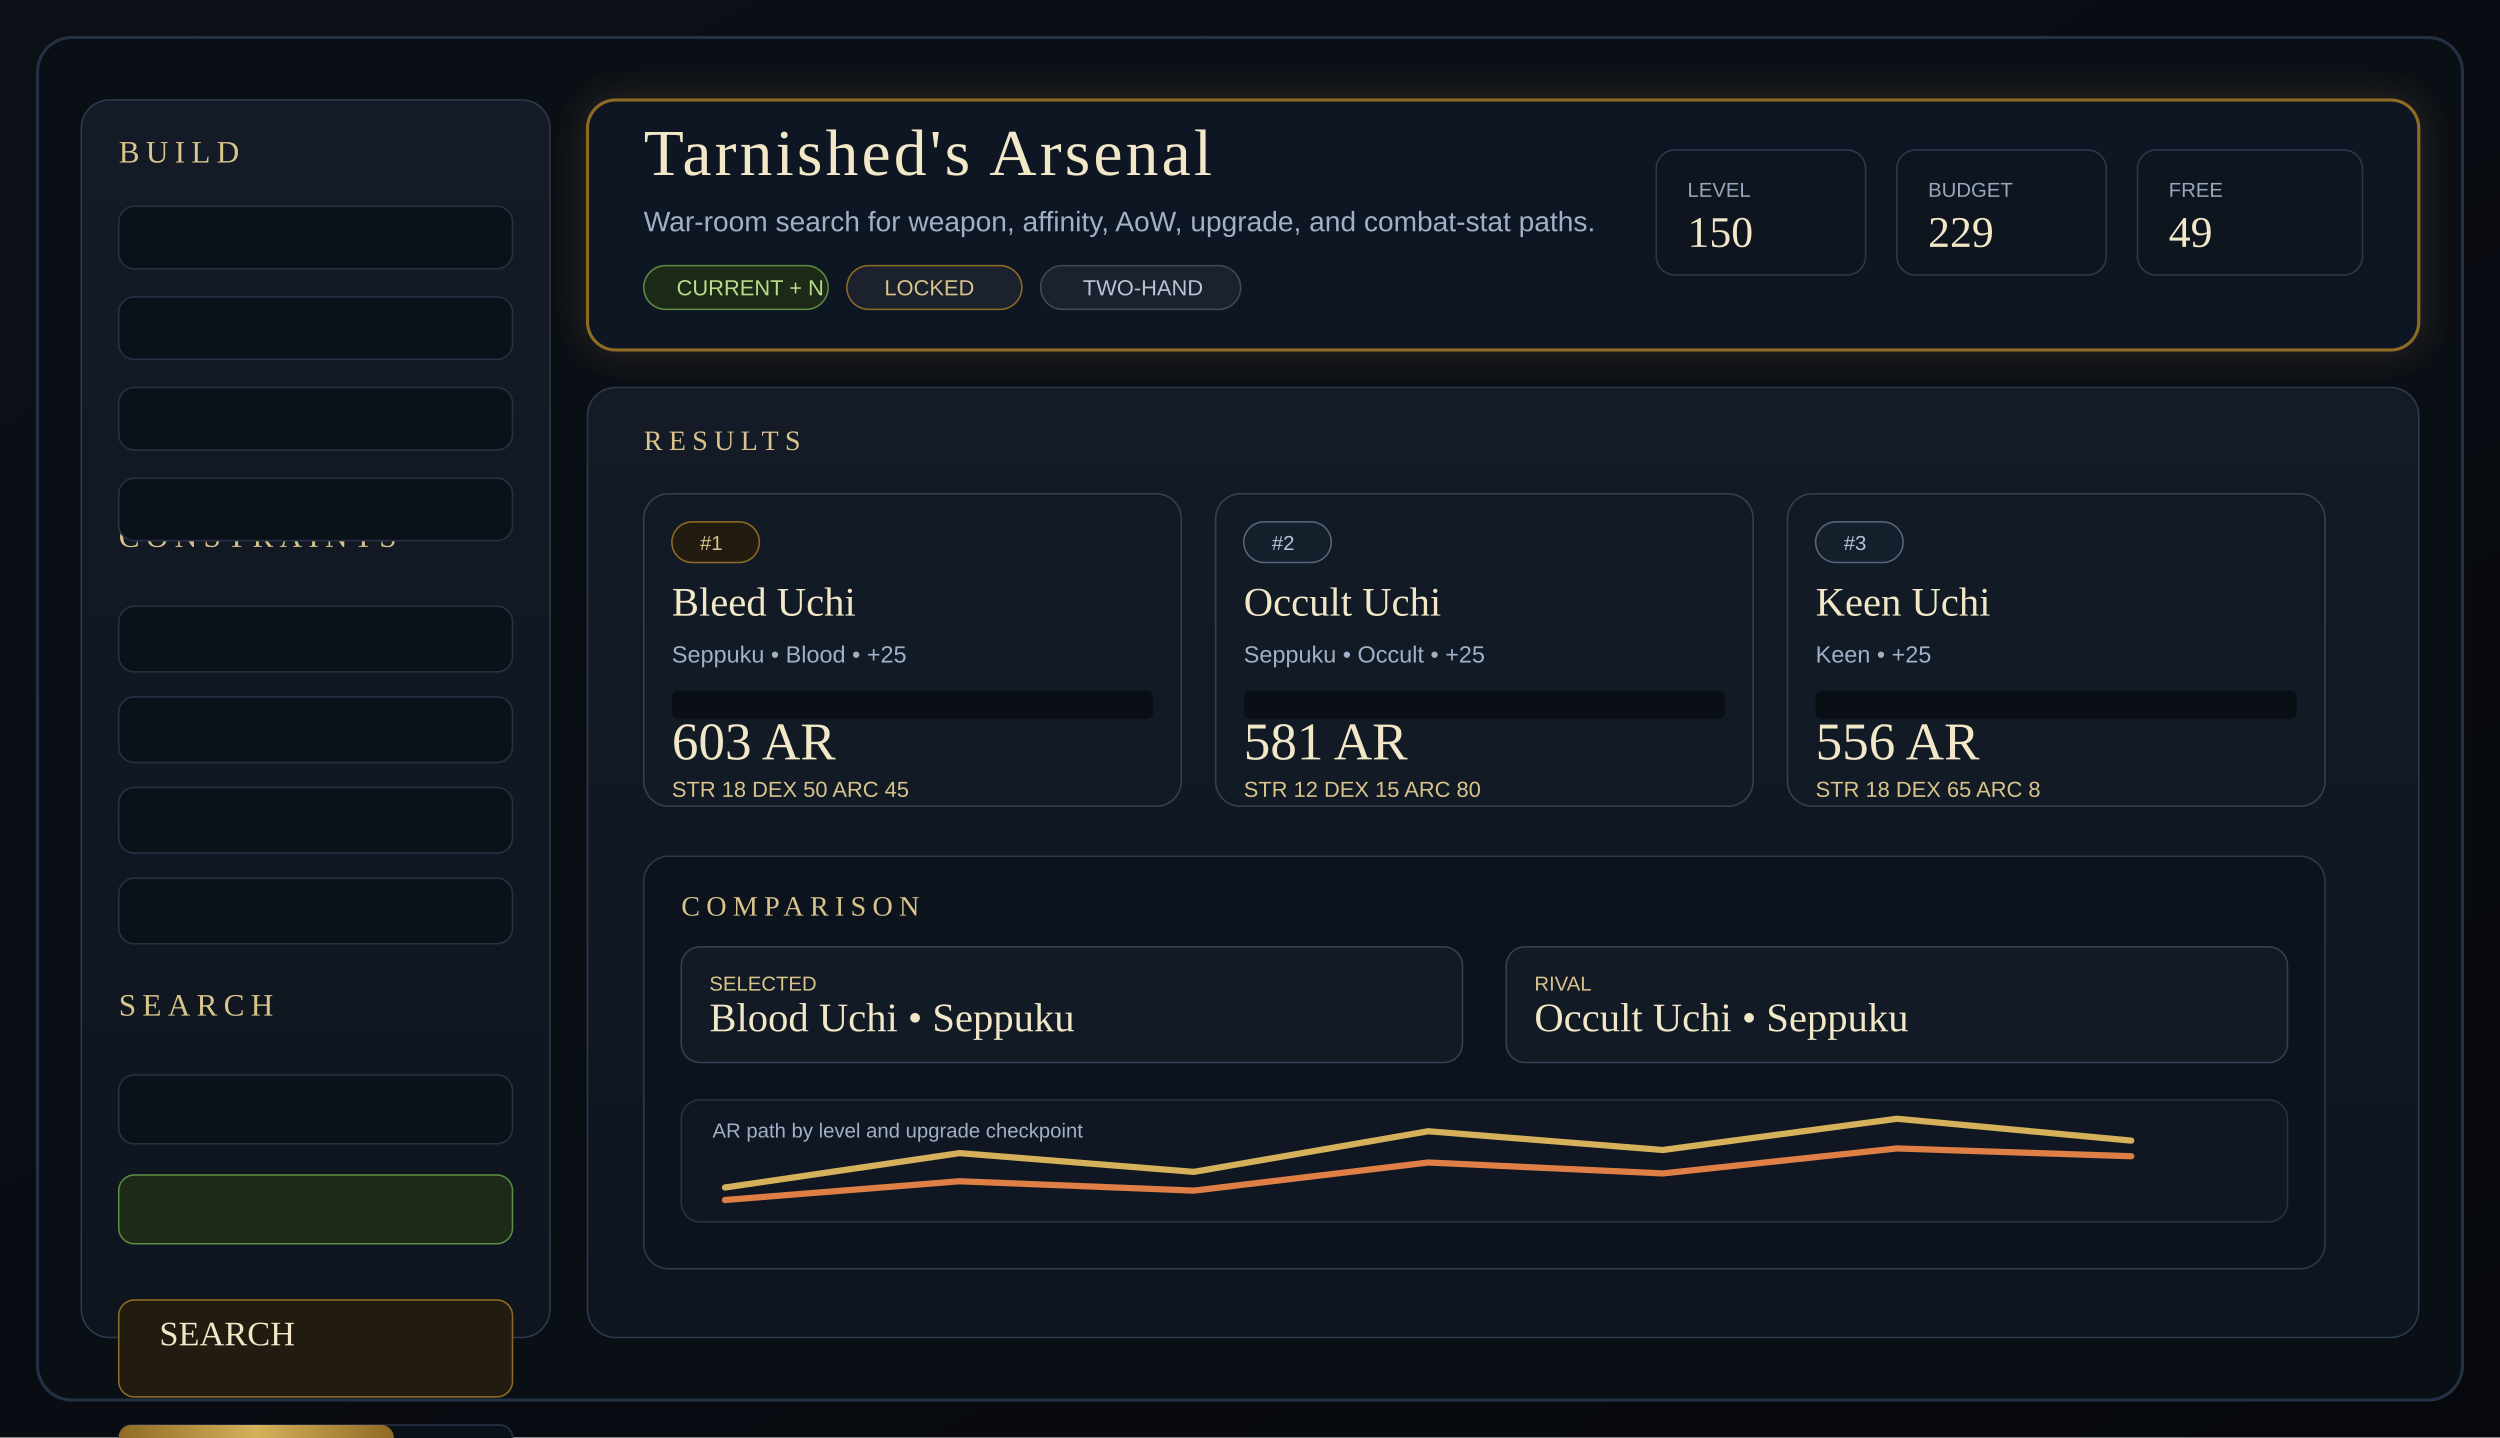
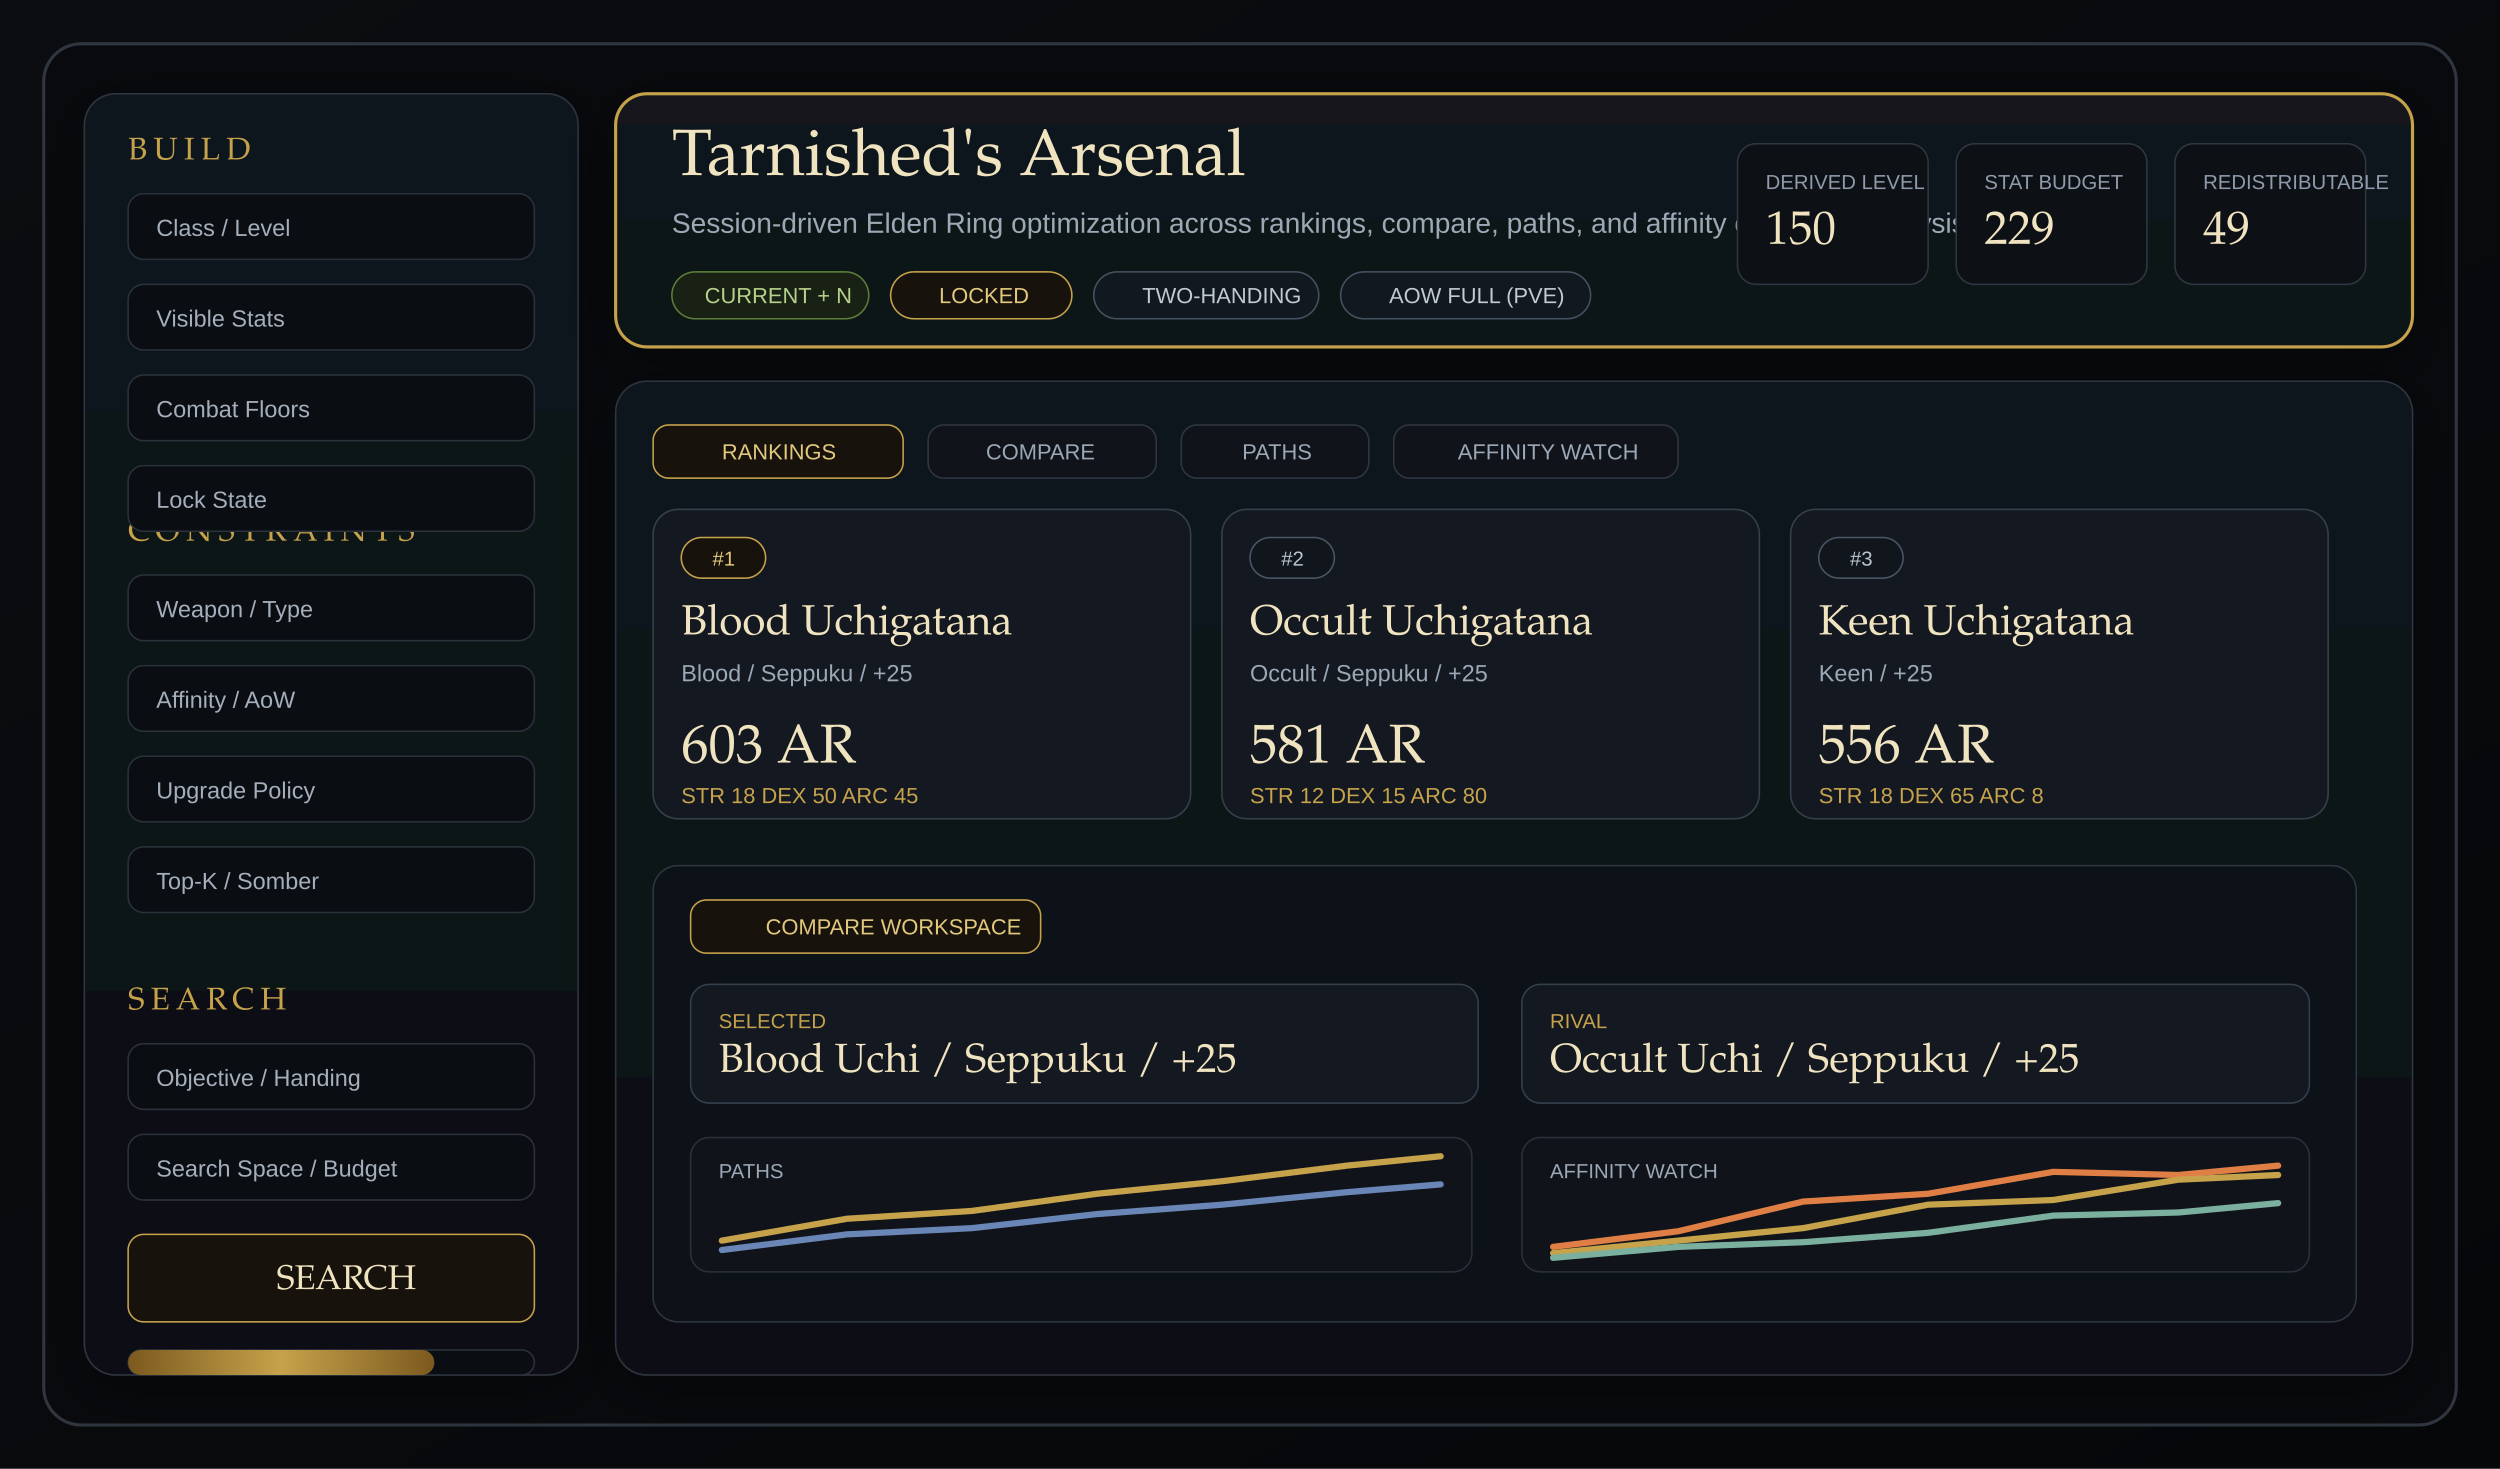
- <svg xmlns="http://www.w3.org/2000/svg" viewBox="0 0 1600 920" role="img" aria-labelledby="title desc">
+ <svg xmlns="http://www.w3.org/2000/svg" viewBox="0 0 1600 940" role="img" aria-labelledby="title desc">
  <defs>
    <linearGradient id="bg" x1="0" x2="1" y1="0" y2="1">
-       <stop offset="0%" stop-color="#0c1017" />
-       <stop offset="100%" stop-color="#06080d" />
+       <stop offset="0%" stop-color="#0b0d10" />
+       <stop offset="100%" stop-color="#060709" />
    </linearGradient>
    <linearGradient id="gold" x1="0" x2="1" y1="0" y2="0">
-       <stop offset="0%" stop-color="#8f6a24" />
-       <stop offset="50%" stop-color="#d4b15a" />
-       <stop offset="100%" stop-color="#8f6a24" />
+       <stop offset="0%" stop-color="#7c5a1f" />
+       <stop offset="50%" stop-color="#c6a24b" />
+       <stop offset="100%" stop-color="#7c5a1f" />
+     </linearGradient>
+     <linearGradient id="hero" x1="0" x2="0" y1="0" y2="1">
+       <stop offset="0%" stop-color="#12161c" />
+       <stop offset="100%" stop-color="#0e1217" />
    </linearGradient>
    <linearGradient id="panel" x1="0" x2="0" y1="0" y2="1">
-       <stop offset="0%" stop-color="#141b26" />
-       <stop offset="100%" stop-color="#0f151f" />
+       <stop offset="0%" stop-color="#11151b" />
+       <stop offset="100%" stop-color="#0d1015" />
    </linearGradient>
-     <filter id="glow" x="-20%" y="-20%" width="140%" height="140%">
-       <feDropShadow dx="0" dy="0" stdDeviation="12" flood-color="#d4b15a" flood-opacity="0.18" />
+     <filter id="shadow" x="-20%" y="-20%" width="140%" height="140%">
+       <feDropShadow dx="0" dy="10" stdDeviation="18" flood-color="#000000" flood-opacity="0.35" />
    </filter>
  </defs>
-   <rect width="1600" height="920" fill="url(#bg)" />
-   <rect x="24" y="24" width="1552" height="872" rx="22" fill="#0a0e15" stroke="#243043" stroke-width="2" />
-   <rect x="52" y="64" width="300" height="792" rx="18" fill="url(#panel)" stroke="#2c3a4c" />
-   <rect x="376" y="64" width="1172" height="160" rx="18" fill="#101722" stroke="#8f6a24" stroke-width="2" filter="url(#glow)" />
-   <rect x="376" y="248" width="1172" height="608" rx="18" fill="url(#panel)" stroke="#2c3a4c" />
-   <text x="76" y="104" fill="#d9c58c" font-family="Georgia, 'Times New Roman', serif" font-size="20" letter-spacing="4">BUILD</text>
-   <text x="76" y="350" fill="#d9c58c" font-family="Georgia, 'Times New Roman', serif" font-size="20" letter-spacing="4">CONSTRAINTS</text>
-   <text x="76" y="650" fill="#d9c58c" font-family="Georgia, 'Times New Roman', serif" font-size="20" letter-spacing="4">SEARCH</text>
-   <text x="412" y="112" fill="#f2e8c8" font-family="Georgia, 'Times New Roman', serif" font-size="42" letter-spacing="2">Tarnished's Arsenal</text>
-   <text x="412" y="148" fill="#9fb0c7" font-family="Segoe UI, Arial, sans-serif" font-size="18">War-room search for weapon, affinity, AoW, upgrade, and combat-stat paths.</text>
-   <rect x="412" y="170" width="118" height="28" rx="14" fill="#1d2a17" stroke="#5c8b42" />
-   <text x="433" y="189" fill="#b9de8b" font-family="Segoe UI, Arial, sans-serif" font-size="14">CURRENT + N</text>
-   <rect x="542" y="170" width="112" height="28" rx="14" fill="#1b212d" stroke="#8f6a24" />
-   <text x="566" y="189" fill="#d9c58c" font-family="Segoe UI, Arial, sans-serif" font-size="14">LOCKED</text>
-   <rect x="666" y="170" width="128" height="28" rx="14" fill="#1b212d" stroke="#3d4a5c" />
-   <text x="693" y="189" fill="#b8c5d8" font-family="Segoe UI, Arial, sans-serif" font-size="14">TWO-HAND</text>
-   <g transform="translate(1060 96)">
-     <rect width="134" height="80" rx="12" fill="#0f151f" stroke="#2c3a4c" />
-     <text x="20" y="30" fill="#96a7be" font-family="Segoe UI, Arial, sans-serif" font-size="13">LEVEL</text>
-     <text x="20" y="62" fill="#f2e8c8" font-family="Georgia, 'Times New Roman', serif" font-size="28">150</text>
+   <rect width="1600" height="940" fill="url(#bg)" />
+   <rect x="28" y="28" width="1544" height="884" rx="24" fill="#080a0d" stroke="#2f3640" stroke-width="2" />
+   <rect x="54" y="60" width="316" height="820" rx="20" fill="url(#panel)" stroke="#2f3640" filter="url(#shadow)" />
+   <rect x="394" y="60" width="1150" height="162" rx="20" fill="url(#hero)" stroke="#c6a24b" stroke-width="2" filter="url(#shadow)" />
+   <rect x="394" y="244" width="1150" height="636" rx="20" fill="url(#panel)" stroke="#2f3640" filter="url(#shadow)" />
+   <text x="82" y="102" fill="#c6a24b" font-family="Palatino Linotype, Georgia, serif" font-size="20" letter-spacing="4">BUILD</text>
+   <text x="82" y="346" fill="#c6a24b" font-family="Palatino Linotype, Georgia, serif" font-size="20" letter-spacing="4">CONSTRAINTS</text>
+   <text x="82" y="646" fill="#c6a24b" font-family="Palatino Linotype, Georgia, serif" font-size="20" letter-spacing="4">SEARCH</text>
+   <text x="430" y="112" fill="#f0e3bf" font-family="Palatino Linotype, Georgia, serif" font-size="42">Tarnished's Arsenal</text>
+   <text x="430" y="149" fill="#9ca8b6" font-family="Segoe UI, Arial, sans-serif" font-size="18">Session-driven Elden Ring optimization across rankings, compare, paths, and affinity crossover analysis.</text>
+   <g transform="translate(430 174)">
+     <rect width="126" height="30" rx="15" fill="#192114" stroke="#5c7d39" />
+     <text x="21" y="20" fill="#b7d18b" font-family="Segoe UI, Arial, sans-serif" font-size="14">CURRENT + N</text>
+     <rect x="140" width="116" height="30" rx="15" fill="#17120b" stroke="#c6a24b" />
+     <text x="171" y="20" fill="#e3c97e" font-family="Segoe UI, Arial, sans-serif" font-size="14">LOCKED</text>
+     <rect x="270" width="144" height="30" rx="15" fill="#121820" stroke="#45515f" />
+     <text x="301" y="20" fill="#c2cad3" font-family="Segoe UI, Arial, sans-serif" font-size="14">TWO-HANDING</text>
+     <rect x="428" width="160" height="30" rx="15" fill="#121820" stroke="#45515f" />
+     <text x="459" y="20" fill="#c2cad3" font-family="Segoe UI, Arial, sans-serif" font-size="14">AOW FULL (PVE)</text>
  </g>
-   <g transform="translate(1214 96)">
-     <rect width="134" height="80" rx="12" fill="#0f151f" stroke="#2c3a4c" />
-     <text x="20" y="30" fill="#96a7be" font-family="Segoe UI, Arial, sans-serif" font-size="13">BUDGET</text>
-     <text x="20" y="62" fill="#f2e8c8" font-family="Georgia, 'Times New Roman', serif" font-size="28">229</text>
+   <g transform="translate(1112 92)">
+     <rect width="122" height="90" rx="12" fill="#0d1116" stroke="#2f3640" />
+     <text x="18" y="29" fill="#8f9bab" font-family="Segoe UI, Arial, sans-serif" font-size="13">DERIVED LEVEL</text>
+     <text x="18" y="64" fill="#f0e3bf" font-family="Palatino Linotype, Georgia, serif" font-size="30">150</text>
  </g>
-   <g transform="translate(1368 96)">
-     <rect width="144" height="80" rx="12" fill="#0f151f" stroke="#2c3a4c" />
-     <text x="20" y="30" fill="#96a7be" font-family="Segoe UI, Arial, sans-serif" font-size="13">FREE</text>
-     <text x="20" y="62" fill="#f2e8c8" font-family="Georgia, 'Times New Roman', serif" font-size="28">49</text>
+   <g transform="translate(1252 92)">
+     <rect width="122" height="90" rx="12" fill="#0d1116" stroke="#2f3640" />
+     <text x="18" y="29" fill="#8f9bab" font-family="Segoe UI, Arial, sans-serif" font-size="13">STAT BUDGET</text>
+     <text x="18" y="64" fill="#f0e3bf" font-family="Palatino Linotype, Georgia, serif" font-size="30">229</text>
  </g>
-   <g transform="translate(76 132)" fill="#0b1119" stroke="#263244">
-     <rect width="252" height="40" rx="10" />
-     <rect y="58" width="252" height="40" rx="10" />
-     <rect y="116" width="252" height="40" rx="10" />
-     <rect y="174" width="252" height="40" rx="10" />
+   <g transform="translate(1392 92)">
+     <rect width="122" height="90" rx="12" fill="#0d1116" stroke="#2f3640" />
+     <text x="18" y="29" fill="#8f9bab" font-family="Segoe UI, Arial, sans-serif" font-size="13">REDISTRIBUTABLE</text>
+     <text x="18" y="64" fill="#f0e3bf" font-family="Palatino Linotype, Georgia, serif" font-size="30">49</text>
  </g>
-   <g transform="translate(76 388)" fill="#0b1119" stroke="#263244">
-     <rect width="252" height="42" rx="10" />
-     <rect y="58" width="252" height="42" rx="10" />
-     <rect y="116" width="252" height="42" rx="10" />
-     <rect y="174" width="252" height="42" rx="10" />
+   <g transform="translate(82 124)">
+     <rect width="260" height="42" rx="10" fill="#0a0d12" stroke="#2a313b" />
+     <rect y="58" width="260" height="42" rx="10" fill="#0a0d12" stroke="#2a313b" />
+     <rect y="116" width="260" height="42" rx="10" fill="#0a0d12" stroke="#2a313b" />
+     <rect y="174" width="260" height="42" rx="10" fill="#0a0d12" stroke="#2a313b" />
+     <text x="18" y="27" fill="#a5afbc" font-family="Segoe UI, Arial, sans-serif" font-size="15">Class / Level</text>
+     <text x="18" y="85" fill="#a5afbc" font-family="Segoe UI, Arial, sans-serif" font-size="15">Visible Stats</text>
+     <text x="18" y="143" fill="#a5afbc" font-family="Segoe UI, Arial, sans-serif" font-size="15">Combat Floors</text>
+     <text x="18" y="201" fill="#a5afbc" font-family="Segoe UI, Arial, sans-serif" font-size="15">Lock State</text>
  </g>
-   <g transform="translate(76 688)">
-     <rect width="252" height="44" rx="10" fill="#0b1119" stroke="#263244" />
-     <rect y="64" width="252" height="44" rx="10" fill="#1d2a17" stroke="#5c8b42" />
-     <rect y="144" width="252" height="62" rx="10" fill="#221b10" stroke="#8f6a24" />
-     <text x="26" y="173" fill="#f2e8c8" font-family="Georgia, 'Times New Roman', serif" font-size="22">SEARCH</text>
-     <rect y="224" width="252" height="16" rx="8" fill="#0b1119" stroke="#263244" />
-     <rect y="224" width="176" height="16" rx="8" fill="url(#gold)" />
+   <g transform="translate(82 368)">
+     <rect width="260" height="42" rx="10" fill="#0a0d12" stroke="#2a313b" />
+     <rect y="58" width="260" height="42" rx="10" fill="#0a0d12" stroke="#2a313b" />
+     <rect y="116" width="260" height="42" rx="10" fill="#0a0d12" stroke="#2a313b" />
+     <rect y="174" width="260" height="42" rx="10" fill="#0a0d12" stroke="#2a313b" />
+     <text x="18" y="27" fill="#a5afbc" font-family="Segoe UI, Arial, sans-serif" font-size="15">Weapon / Type</text>
+     <text x="18" y="85" fill="#a5afbc" font-family="Segoe UI, Arial, sans-serif" font-size="15">Affinity / AoW</text>
+     <text x="18" y="143" fill="#a5afbc" font-family="Segoe UI, Arial, sans-serif" font-size="15">Upgrade Policy</text>
+     <text x="18" y="201" fill="#a5afbc" font-family="Segoe UI, Arial, sans-serif" font-size="15">Top-K / Somber</text>
  </g>
-   <text x="412" y="288" fill="#d9c58c" font-family="Georgia, 'Times New Roman', serif" font-size="18" letter-spacing="4">RESULTS</text>
-   <g transform="translate(412 316)">
+   <g transform="translate(82 668)">
+     <rect width="260" height="42" rx="10" fill="#0a0d12" stroke="#2a313b" />
+     <rect y="58" width="260" height="42" rx="10" fill="#0a0d12" stroke="#2a313b" />
+     <rect y="122" width="260" height="56" rx="10" fill="#17120b" stroke="#c6a24b" />
+     <text x="18" y="27" fill="#a5afbc" font-family="Segoe UI, Arial, sans-serif" font-size="15">Objective / Handing</text>
+     <text x="18" y="85" fill="#a5afbc" font-family="Segoe UI, Arial, sans-serif" font-size="15">Search Space / Budget</text>
+     <text x="95" y="157" fill="#f0e3bf" font-family="Palatino Linotype, Georgia, serif" font-size="22">SEARCH</text>
+     <rect y="196" width="260" height="16" rx="8" fill="#0a0d12" stroke="#2a313b" />
+     <rect y="196" width="196" height="16" rx="8" fill="url(#gold)" />
+   </g>
+   <g transform="translate(418 272)">
+     <rect width="160" height="34" rx="10" fill="#17120b" stroke="#c6a24b" />
+     <text x="44" y="22" fill="#e3c97e" font-family="Segoe UI, Arial, sans-serif" font-size="14">RANKINGS</text>
+     <rect x="176" width="146" height="34" rx="10" fill="#10141a" stroke="#2f3640" />
+     <text x="213" y="22" fill="#9ca8b6" font-family="Segoe UI, Arial, sans-serif" font-size="14">COMPARE</text>
+     <rect x="338" width="120" height="34" rx="10" fill="#10141a" stroke="#2f3640" />
+     <text x="377" y="22" fill="#9ca8b6" font-family="Segoe UI, Arial, sans-serif" font-size="14">PATHS</text>
+     <rect x="474" width="182" height="34" rx="10" fill="#10141a" stroke="#2f3640" />
+     <text x="515" y="22" fill="#9ca8b6" font-family="Segoe UI, Arial, sans-serif" font-size="14">AFFINITY WATCH</text>
+   </g>
+   <g transform="translate(418 326)">
    <g>
-       <rect width="344" height="200" rx="16" fill="#121a25" stroke="#324155" />
-       <rect x="18" y="18" width="56" height="26" rx="13" fill="#221b10" stroke="#8f6a24" />
-       <text x="36" y="36" fill="#d9c58c" font-family="Segoe UI, Arial, sans-serif" font-size="13">#1</text>
-       <text x="18" y="78" fill="#f2e8c8" font-family="Georgia, 'Times New Roman', serif" font-size="26">Bleed Uchi</text>
-       <text x="18" y="108" fill="#9fb0c7" font-family="Segoe UI, Arial, sans-serif" font-size="15">Seppuku • Blood • +25</text>
-       <rect x="18" y="126" width="308" height="18" rx="4" fill="#0a0e15" />
-       <text x="18" y="170" fill="#f2e8c8" font-family="Georgia, 'Times New Roman', serif" font-size="34">603 AR</text>
-       <text x="18" y="194" fill="#d9c58c" font-family="Segoe UI, Arial, sans-serif" font-size="14">STR 18  DEX 50  ARC 45</text>
+       <rect width="344" height="198" rx="16" fill="#131821" stroke="#36404c" />
+       <rect x="18" y="18" width="54" height="26" rx="13" fill="#17120b" stroke="#c6a24b" />
+       <text x="38" y="36" fill="#e3c97e" font-family="Segoe UI, Arial, sans-serif" font-size="13">#1</text>
+       <text x="18" y="80" fill="#f0e3bf" font-family="Palatino Linotype, Georgia, serif" font-size="27">Blood Uchigatana</text>
+       <text x="18" y="110" fill="#9ca8b6" font-family="Segoe UI, Arial, sans-serif" font-size="15">Blood / Seppuku / +25</text>
+       <text x="18" y="162" fill="#f0e3bf" font-family="Palatino Linotype, Georgia, serif" font-size="35">603 AR</text>
+       <text x="18" y="188" fill="#c6a24b" font-family="Segoe UI, Arial, sans-serif" font-size="14">STR 18  DEX 50  ARC 45</text>
    </g>
-     <g transform="translate(366 0)">
-       <rect width="344" height="200" rx="16" fill="#121a25" stroke="#324155" />
-       <rect x="18" y="18" width="56" height="26" rx="13" fill="#141f2b" stroke="#54657c" />
-       <text x="36" y="36" fill="#b8c5d8" font-family="Segoe UI, Arial, sans-serif" font-size="13">#2</text>
-       <text x="18" y="78" fill="#f2e8c8" font-family="Georgia, 'Times New Roman', serif" font-size="26">Occult Uchi</text>
-       <text x="18" y="108" fill="#9fb0c7" font-family="Segoe UI, Arial, sans-serif" font-size="15">Seppuku • Occult • +25</text>
-       <rect x="18" y="126" width="308" height="18" rx="4" fill="#0a0e15" />
-       <text x="18" y="170" fill="#f2e8c8" font-family="Georgia, 'Times New Roman', serif" font-size="34">581 AR</text>
-       <text x="18" y="194" fill="#d9c58c" font-family="Segoe UI, Arial, sans-serif" font-size="14">STR 12  DEX 15  ARC 80</text>
+     <g transform="translate(364 0)">
+       <rect width="344" height="198" rx="16" fill="#131821" stroke="#36404c" />
+       <rect x="18" y="18" width="54" height="26" rx="13" fill="#11161d" stroke="#4a5664" />
+       <text x="38" y="36" fill="#bcc6d2" font-family="Segoe UI, Arial, sans-serif" font-size="13">#2</text>
+       <text x="18" y="80" fill="#f0e3bf" font-family="Palatino Linotype, Georgia, serif" font-size="27">Occult Uchigatana</text>
+       <text x="18" y="110" fill="#9ca8b6" font-family="Segoe UI, Arial, sans-serif" font-size="15">Occult / Seppuku / +25</text>
+       <text x="18" y="162" fill="#f0e3bf" font-family="Palatino Linotype, Georgia, serif" font-size="35">581 AR</text>
+       <text x="18" y="188" fill="#c6a24b" font-family="Segoe UI, Arial, sans-serif" font-size="14">STR 12  DEX 15  ARC 80</text>
    </g>
-     <g transform="translate(732 0)">
-       <rect width="344" height="200" rx="16" fill="#121a25" stroke="#324155" />
-       <rect x="18" y="18" width="56" height="26" rx="13" fill="#141f2b" stroke="#54657c" />
-       <text x="36" y="36" fill="#b8c5d8" font-family="Segoe UI, Arial, sans-serif" font-size="13">#3</text>
-       <text x="18" y="78" fill="#f2e8c8" font-family="Georgia, 'Times New Roman', serif" font-size="26">Keen Uchi</text>
-       <text x="18" y="108" fill="#9fb0c7" font-family="Segoe UI, Arial, sans-serif" font-size="15">Keen • +25</text>
-       <rect x="18" y="126" width="308" height="18" rx="4" fill="#0a0e15" />
-       <text x="18" y="170" fill="#f2e8c8" font-family="Georgia, 'Times New Roman', serif" font-size="34">556 AR</text>
-       <text x="18" y="194" fill="#d9c58c" font-family="Segoe UI, Arial, sans-serif" font-size="14">STR 18  DEX 65  ARC 8</text>
+     <g transform="translate(728 0)">
+       <rect width="344" height="198" rx="16" fill="#131821" stroke="#36404c" />
+       <rect x="18" y="18" width="54" height="26" rx="13" fill="#11161d" stroke="#4a5664" />
+       <text x="38" y="36" fill="#bcc6d2" font-family="Segoe UI, Arial, sans-serif" font-size="13">#3</text>
+       <text x="18" y="80" fill="#f0e3bf" font-family="Palatino Linotype, Georgia, serif" font-size="27">Keen Uchigatana</text>
+       <text x="18" y="110" fill="#9ca8b6" font-family="Segoe UI, Arial, sans-serif" font-size="15">Keen / +25</text>
+       <text x="18" y="162" fill="#f0e3bf" font-family="Palatino Linotype, Georgia, serif" font-size="35">556 AR</text>
+       <text x="18" y="188" fill="#c6a24b" font-family="Segoe UI, Arial, sans-serif" font-size="14">STR 18  DEX 65  ARC 8</text>
    </g>
  </g>
-   <g transform="translate(412 548)">
-     <rect width="1076" height="264" rx="16" fill="#0d131d" stroke="#2c3a4c" />
-     <text x="24" y="38" fill="#d9c58c" font-family="Georgia, 'Times New Roman', serif" font-size="18" letter-spacing="4">COMPARISON</text>
-     <g transform="translate(24 58)">
-       <rect width="500" height="74" rx="12" fill="#121a25" stroke="#324155" />
-       <text x="18" y="28" fill="#d9c58c" font-family="Segoe UI, Arial, sans-serif" font-size="13">SELECTED</text>
-       <text x="18" y="54" fill="#f2e8c8" font-family="Georgia, 'Times New Roman', serif" font-size="26">Blood Uchi  •  Seppuku</text>
+   <g transform="translate(418 554)">
+     <rect width="1090" height="292" rx="16" fill="#0d1218" stroke="#2f3640" />
+     <g transform="translate(24 22)">
+       <rect width="224" height="34" rx="10" fill="#17120b" stroke="#c6a24b" />
+       <text x="48" y="22" fill="#e3c97e" font-family="Segoe UI, Arial, sans-serif" font-size="14">COMPARE WORKSPACE</text>
    </g>
-     <g transform="translate(552 58)">
-       <rect width="500" height="74" rx="12" fill="#121a25" stroke="#324155" />
-       <text x="18" y="28" fill="#d9c58c" font-family="Segoe UI, Arial, sans-serif" font-size="13">RIVAL</text>
-       <text x="18" y="54" fill="#f2e8c8" font-family="Georgia, 'Times New Roman', serif" font-size="26">Occult Uchi  •  Seppuku</text>
+     <g transform="translate(24 76)">
+       <rect width="504" height="76" rx="12" fill="#131821" stroke="#36404c" />
+       <text x="18" y="28" fill="#c6a24b" font-family="Segoe UI, Arial, sans-serif" font-size="13">SELECTED</text>
+       <text x="18" y="56" fill="#f0e3bf" font-family="Palatino Linotype, Georgia, serif" font-size="26">Blood Uchi / Seppuku / +25</text>
    </g>
-     <g transform="translate(24 156)">
-       <rect width="1028" height="78" rx="12" fill="#101722" stroke="#263244" />
-       <path d="M28 56 L178 34 L328 46 L478 20 L628 32 L778 12 L928 26" fill="none" stroke="#d4b15a" stroke-width="4" stroke-linecap="round" />
-       <path d="M28 64 L178 52 L328 58 L478 40 L628 47 L778 31 L928 36" fill="none" stroke="#e07f45" stroke-width="4" stroke-linecap="round" />
-       <text x="20" y="24" fill="#9fb0c7" font-family="Segoe UI, Arial, sans-serif" font-size="13">AR path by level and upgrade checkpoint</text>
+     <g transform="translate(556 76)">
+       <rect width="504" height="76" rx="12" fill="#131821" stroke="#36404c" />
+       <text x="18" y="28" fill="#c6a24b" font-family="Segoe UI, Arial, sans-serif" font-size="13">RIVAL</text>
+       <text x="18" y="56" fill="#f0e3bf" font-family="Palatino Linotype, Georgia, serif" font-size="26">Occult Uchi / Seppuku / +25</text>
+     </g>
+     <g transform="translate(24 174)">
+       <rect width="500" height="86" rx="12" fill="#10141a" stroke="#2a313b" />
+       <text x="18" y="26" fill="#9ca8b6" font-family="Segoe UI, Arial, sans-serif" font-size="13">PATHS</text>
+       <path d="M20 66 L100 52 L180 47 L260 36 L340 28 L420 18 L480 12" fill="none" stroke="#c6a24b" stroke-width="4" stroke-linecap="round" />
+       <path d="M20 72 L100 62 L180 58 L260 49 L340 43 L420 35 L480 30" fill="none" stroke="#6a86b7" stroke-width="4" stroke-linecap="round" />
+     </g>
+     <g transform="translate(556 174)">
+       <rect width="504" height="86" rx="12" fill="#10141a" stroke="#2a313b" />
+       <text x="18" y="26" fill="#9ca8b6" font-family="Segoe UI, Arial, sans-serif" font-size="13">AFFINITY WATCH</text>
+       <path d="M20 70 L100 60 L180 41 L260 36 L340 22 L420 24 L484 18" fill="none" stroke="#e07f45" stroke-width="4" stroke-linecap="round" />
+       <path d="M20 74 L100 66 L180 58 L260 43 L340 40 L420 27 L484 24" fill="none" stroke="#c6a24b" stroke-width="4" stroke-linecap="round" />
+       <path d="M20 77 L100 70 L180 67 L260 61 L340 50 L420 48 L484 42" fill="none" stroke="#7bb09e" stroke-width="4" stroke-linecap="round" />
    </g>
  </g>
</svg>
